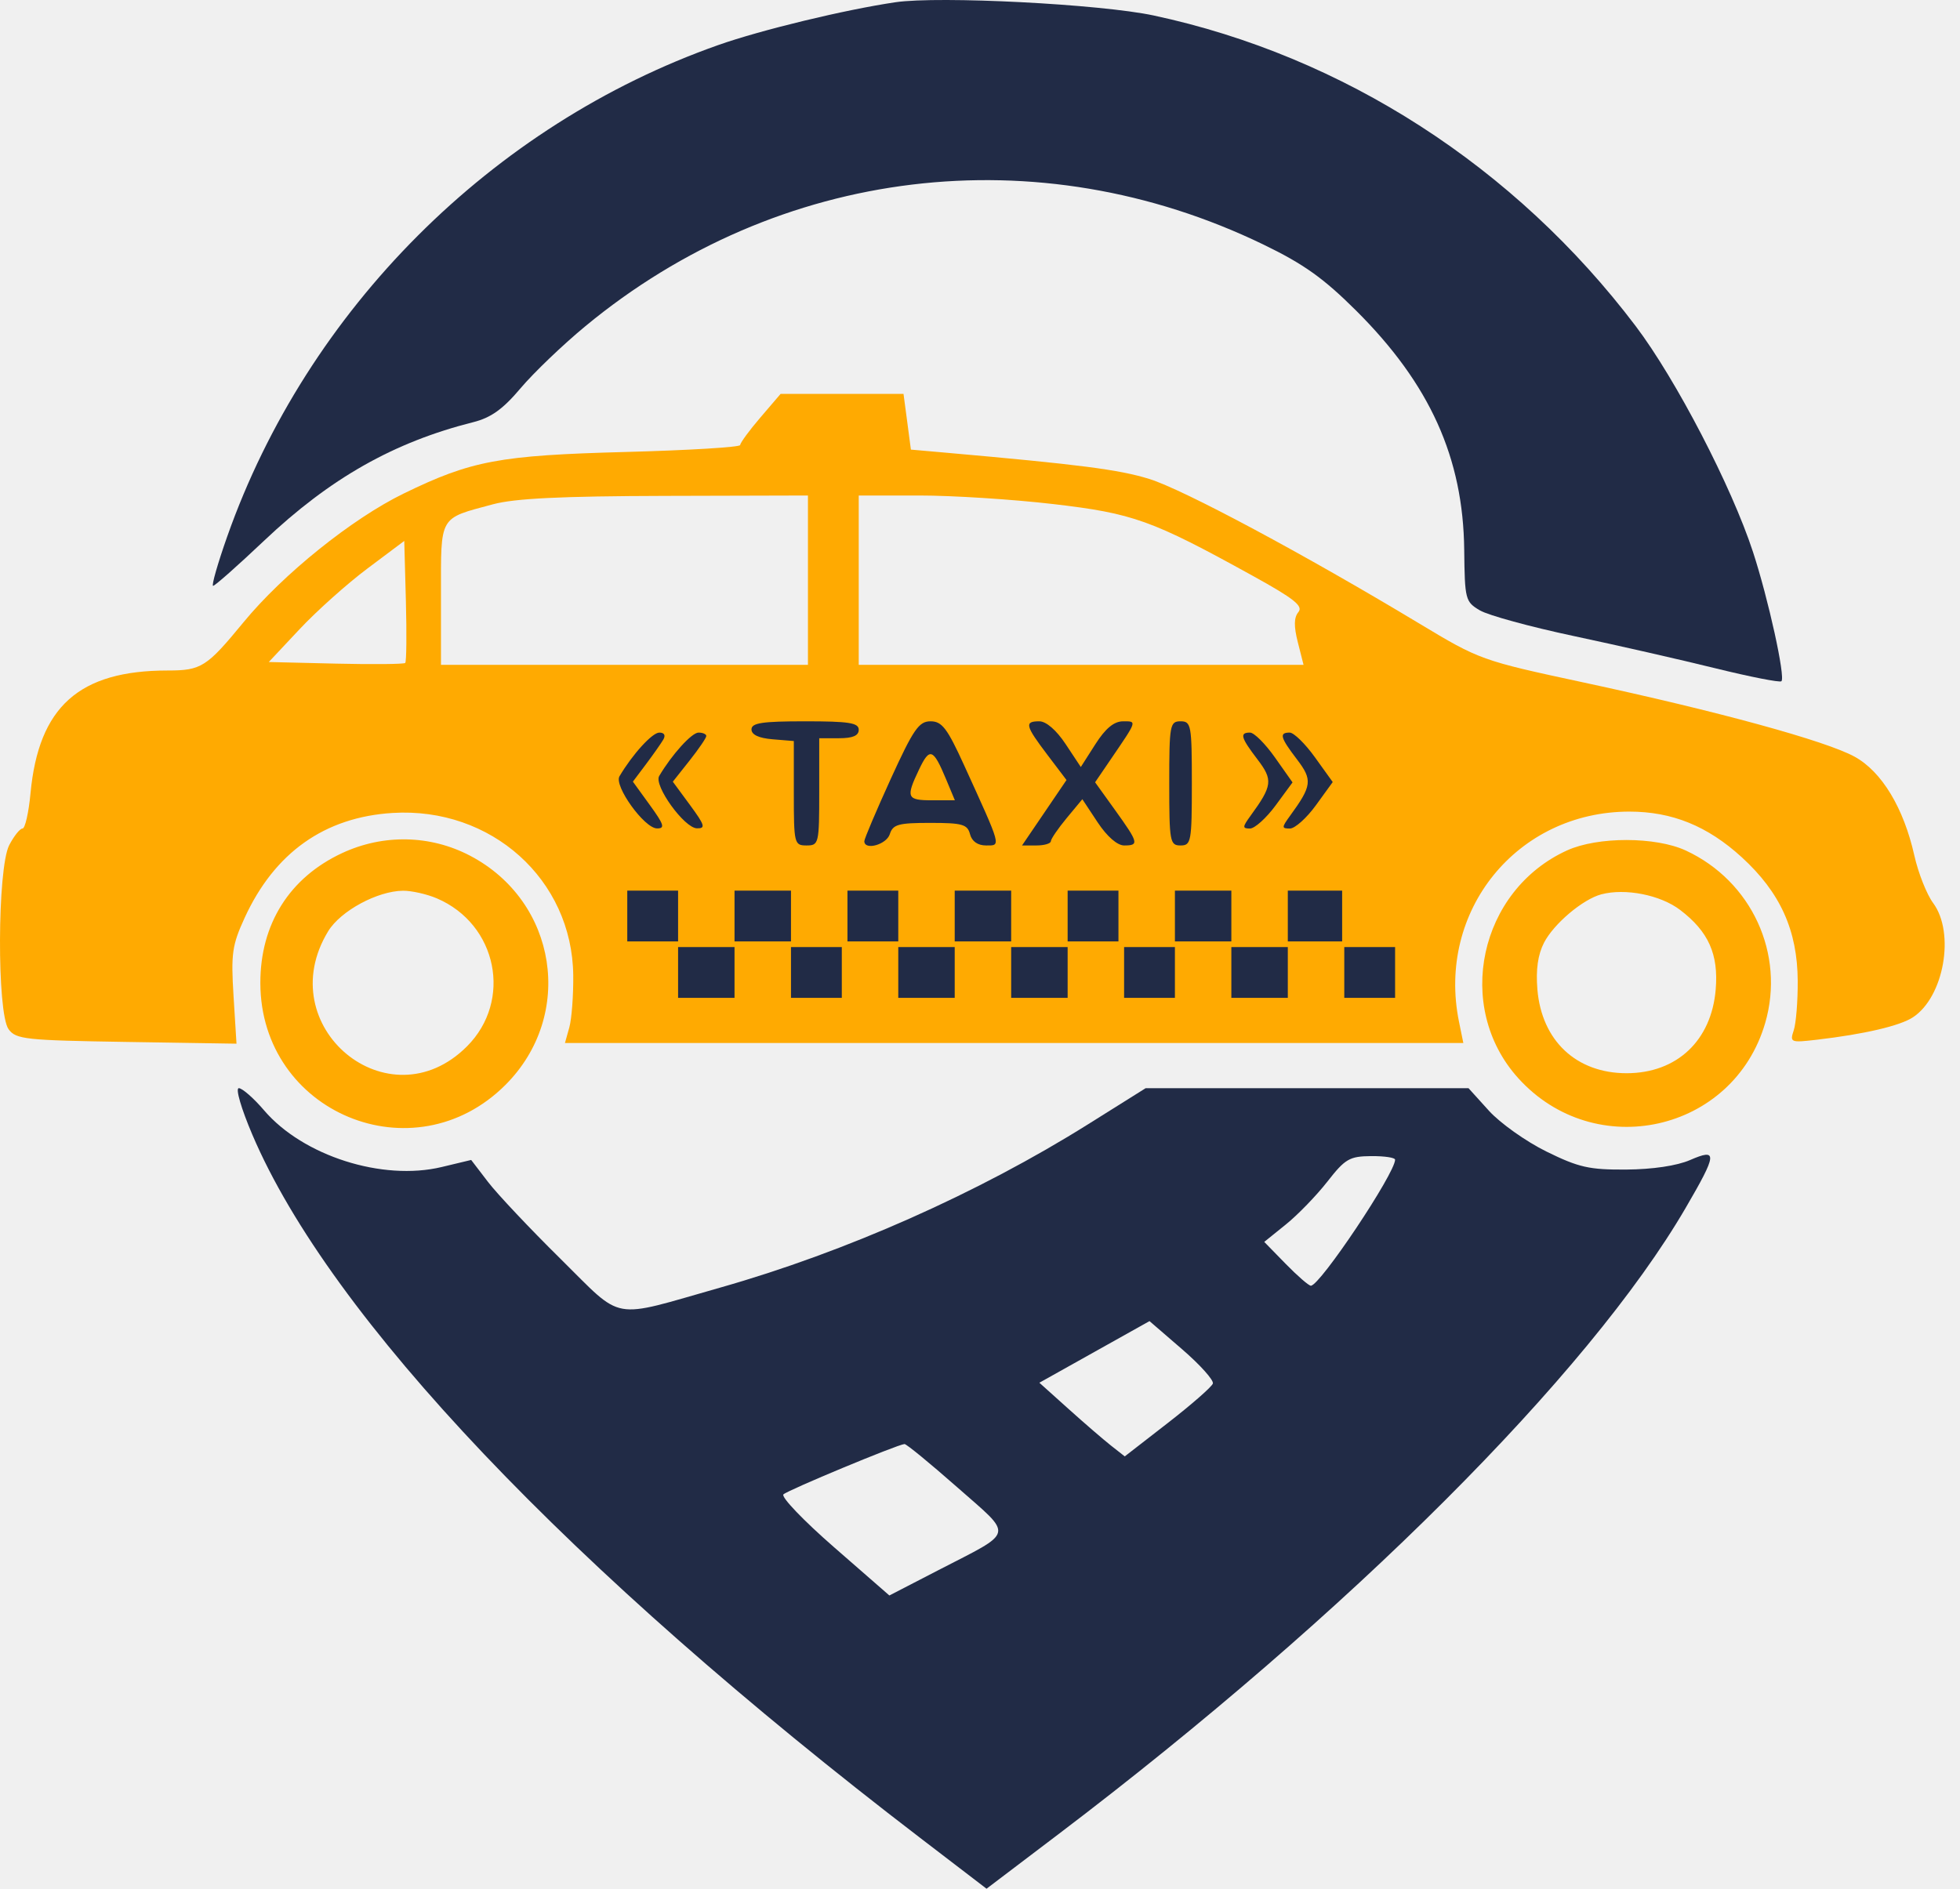
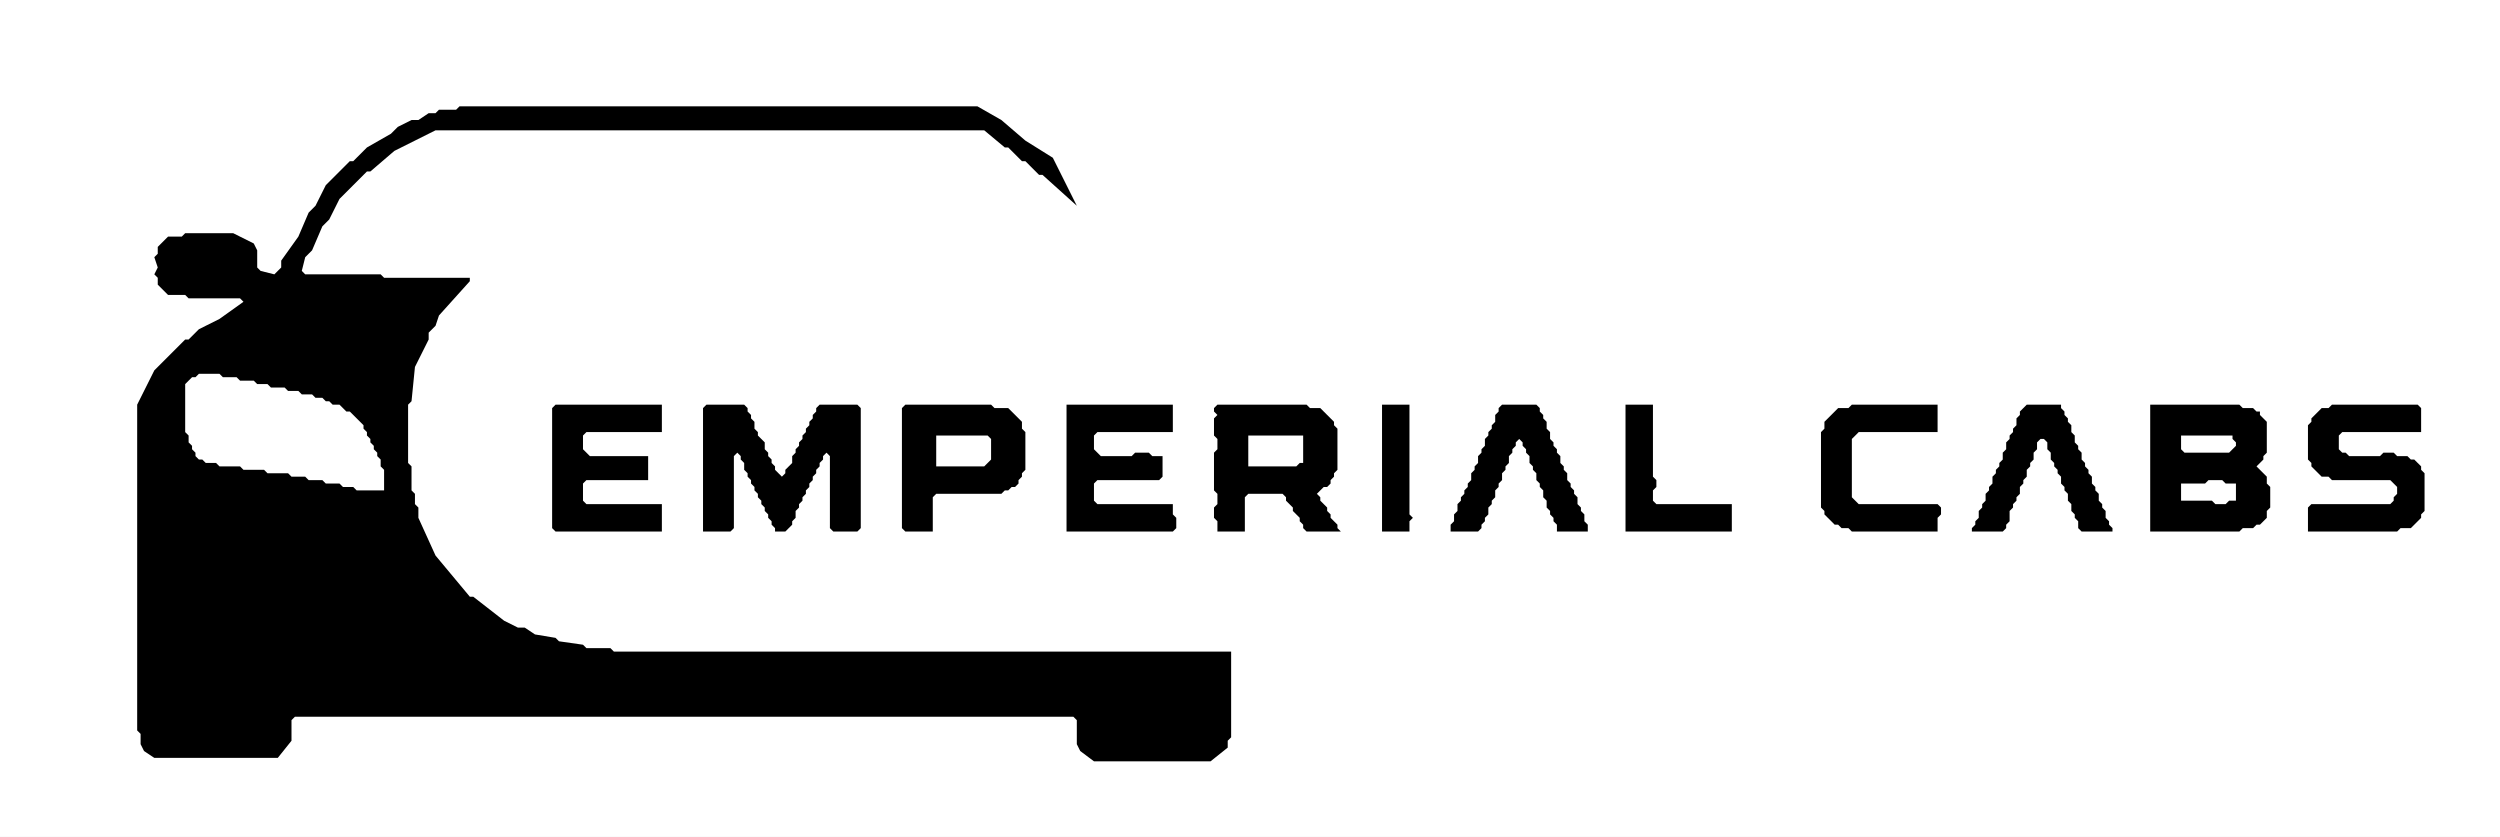
- <svg xmlns="http://www.w3.org/2000/svg" width="83" height="80" viewBox="0 0 83 80" fill="none">
-   <path fill-rule="evenodd" clip-rule="evenodd" d="M37.919 0.095C35.783 0.41 32.227 1.269 30.417 1.908C20.827 5.291 13.014 13.113 9.623 22.722C9.217 23.872 8.948 24.814 9.025 24.814C9.102 24.814 10.073 23.954 11.182 22.904C13.978 20.258 16.67 18.731 20.04 17.882C20.795 17.691 21.298 17.33 22.046 16.443C22.596 15.792 23.827 14.611 24.783 13.821C32.957 7.06 43.941 5.732 53.489 10.352C55.206 11.182 56.047 11.782 57.434 13.163C60.552 16.269 61.963 19.394 62.005 23.292C62.028 25.395 62.053 25.491 62.669 25.854C63.02 26.062 64.804 26.55 66.632 26.938C68.46 27.326 71.163 27.942 72.64 28.306C74.117 28.67 75.375 28.917 75.438 28.855C75.613 28.68 74.886 25.375 74.234 23.379C73.328 20.607 70.968 16.062 69.269 13.816C64.16 7.063 56.886 2.374 48.855 0.656C46.596 0.173 39.771 -0.177 37.919 0.095ZM10.687 48.064C13.986 55.803 24.124 66.479 38.975 77.854L41.777 80L44.869 77.654C57.118 68.357 67.278 58.207 71.379 51.169C72.723 48.863 72.745 48.624 71.569 49.136C71.015 49.377 69.984 49.531 68.868 49.539C67.301 49.55 66.857 49.45 65.487 48.776C64.62 48.349 63.523 47.57 63.049 47.045L62.187 46.092H55.35H48.515L46.086 47.615C41.433 50.533 35.816 53.028 30.508 54.536C25.788 55.876 26.447 55.995 23.733 53.317C22.437 52.039 21.057 50.574 20.665 50.062L19.953 49.132L18.705 49.431C16.196 50.033 12.835 48.961 11.184 47.032C10.742 46.514 10.259 46.092 10.113 46.092C9.963 46.092 10.214 46.955 10.687 48.064ZM59.078 49.12C59.078 49.699 55.898 54.459 55.511 54.459C55.422 54.459 54.941 54.041 54.443 53.531L53.537 52.603L54.454 51.863C54.959 51.456 55.748 50.64 56.209 50.051C56.963 49.084 57.146 48.978 58.061 48.969C58.62 48.965 59.078 49.032 59.078 49.12ZM51.361 58.603C51.314 58.744 50.455 59.495 49.453 60.273L47.63 61.688L47.047 61.23C46.726 60.977 45.912 60.275 45.239 59.669L44.014 58.568L46.346 57.263L48.678 55.958L50.062 57.153C50.823 57.81 51.407 58.463 51.361 58.603ZM40.534 62.994C42.94 65.115 43.008 64.817 39.72 66.516L37.662 67.579L35.319 65.535C34.029 64.411 33.065 63.404 33.176 63.297C33.364 63.115 37.988 61.192 38.302 61.165C38.381 61.159 39.385 61.982 40.534 62.994Z" fill="#212B46" />
-   <rect x="24.666" y="30" width="36" height="13.333" fill="#212B46" />
-   <path fill-rule="evenodd" clip-rule="evenodd" d="M32.2 17.684C31.729 18.234 31.345 18.758 31.345 18.85C31.345 18.941 29.166 19.073 26.503 19.144C21.147 19.286 19.961 19.508 17.092 20.906C14.908 21.97 11.979 24.325 10.306 26.364C8.754 28.253 8.523 28.4 7.106 28.4C3.35 28.4 1.637 29.932 1.292 33.6C1.215 34.422 1.062 35.094 0.953 35.094C0.844 35.094 0.591 35.411 0.39 35.799C-0.115 36.777 -0.136 42.91 0.364 43.595C0.676 44.023 1.074 44.065 5.359 44.133L10.015 44.207L9.89 42.192C9.778 40.398 9.829 40.034 10.358 38.88C11.623 36.117 13.745 34.612 16.625 34.434C20.805 34.176 24.231 37.254 24.275 41.31C24.284 42.165 24.209 43.16 24.108 43.521L23.924 44.179H42.946H61.968L61.785 43.282C60.827 38.587 64.238 34.377 69 34.377C70.809 34.377 72.31 34.987 73.758 36.31C75.39 37.802 76.116 39.407 76.128 41.549C76.133 42.404 76.057 43.344 75.96 43.639C75.789 44.154 75.824 44.169 76.933 44.04C78.941 43.806 80.452 43.453 81.005 43.091C82.32 42.23 82.8 39.518 81.863 38.25C81.59 37.881 81.232 36.976 81.067 36.239C80.615 34.22 79.689 32.685 78.539 32.052C77.322 31.381 72.745 30.128 67.04 28.903C62.741 27.98 62.661 27.951 60.107 26.413C55.222 23.471 50.11 20.733 48.663 20.285C47.386 19.89 45.729 19.676 40.04 19.173L38.574 19.044L38.418 17.864L38.261 16.685H35.658H33.055L32.2 17.684ZM34.214 24.575V28.161H26.444H18.674V25.181C18.674 21.803 18.571 21.98 20.872 21.361C21.804 21.11 23.742 21.016 28.177 21.004L34.214 20.988V24.575ZM44.613 21.352C47.993 21.747 48.771 22.027 53.039 24.384C54.802 25.357 55.196 25.67 54.983 25.926C54.793 26.155 54.786 26.524 54.959 27.204L55.201 28.161H45.783H36.365V24.575V20.988H38.937C40.351 20.988 42.905 21.152 44.613 21.352ZM17.16 28.08C17.107 28.133 15.785 28.146 14.223 28.109L11.382 28.041L12.694 26.643C13.416 25.873 14.707 24.719 15.563 24.078L17.119 22.912L17.188 25.448C17.225 26.843 17.213 28.028 17.16 28.08ZM36.365 30.91C36.365 31.161 36.113 31.269 35.528 31.269H34.692V33.54C34.692 35.736 34.674 35.811 34.154 35.811C33.635 35.811 33.616 35.734 33.616 33.6V31.388L32.719 31.314C32.133 31.266 31.823 31.121 31.823 30.896C31.823 30.62 32.277 30.552 34.094 30.552C35.953 30.552 36.365 30.616 36.365 30.91ZM40.823 32.404C42.429 35.927 42.397 35.811 41.76 35.811C41.404 35.811 41.157 35.639 41.077 35.333C40.969 34.916 40.751 34.855 39.392 34.855C38.042 34.855 37.811 34.919 37.68 35.333C37.539 35.776 36.608 36.034 36.601 35.632C36.6 35.533 37.102 34.35 37.716 33.002C38.681 30.888 38.913 30.552 39.406 30.552C39.888 30.552 40.112 30.845 40.823 32.404ZM45.128 31.52L45.769 32.488L46.386 31.522C46.813 30.853 47.174 30.554 47.554 30.553C48.152 30.551 48.167 30.505 47.048 32.146L46.374 33.135L47.227 34.322C48.215 35.698 48.244 35.811 47.605 35.811C47.314 35.811 46.879 35.432 46.482 34.832L45.834 33.852L45.17 34.652C44.805 35.093 44.504 35.533 44.5 35.632C44.497 35.731 44.221 35.811 43.887 35.811H43.28L44.222 34.425L45.163 33.039L44.356 31.974C43.415 30.732 43.371 30.552 44.012 30.552C44.302 30.552 44.736 30.928 45.128 31.52ZM50.471 33.181C50.471 35.652 50.442 35.811 49.992 35.811C49.543 35.811 49.514 35.652 49.514 33.181C49.514 30.711 49.543 30.552 49.992 30.552C50.442 30.552 50.471 30.711 50.471 33.181ZM28.088 31.328C27.991 31.493 27.662 31.961 27.357 32.368L26.801 33.108L27.52 34.101C28.122 34.932 28.171 35.093 27.82 35.089C27.285 35.082 25.994 33.288 26.232 32.883C26.785 31.948 27.621 31.03 27.921 31.03C28.131 31.03 28.196 31.146 28.088 31.328ZM29.91 31.174C29.91 31.254 29.591 31.722 29.201 32.215L28.492 33.11L29.222 34.102C29.849 34.955 29.89 35.093 29.512 35.085C28.979 35.074 27.678 33.271 27.914 32.87C28.448 31.964 29.294 31.03 29.58 31.03C29.761 31.03 29.91 31.095 29.91 31.174ZM53.991 32.085L54.735 33.14L54.017 34.117C53.621 34.654 53.133 35.094 52.931 35.094C52.608 35.094 52.611 35.029 52.955 34.556C53.885 33.279 53.915 33.037 53.249 32.164C52.543 31.239 52.485 31.03 52.935 31.03C53.107 31.03 53.582 31.504 53.991 32.085ZM55.684 32.077L56.437 33.125L55.724 34.109C55.331 34.651 54.836 35.094 54.624 35.094C54.27 35.094 54.27 35.049 54.629 34.556C55.559 33.279 55.588 33.037 54.922 32.164C54.215 31.237 54.158 31.03 54.614 31.03C54.789 31.03 55.271 31.501 55.684 32.077ZM38.921 32.589C38.35 33.786 38.398 33.898 39.476 33.898H40.436L40.062 33.002C39.518 31.7 39.37 31.647 38.921 32.589ZM14.488 36.134C12.259 37.172 11.021 39.139 11.025 41.638C11.034 47.135 17.524 49.833 21.404 45.953C24.354 43.003 23.606 38.177 19.897 36.24C18.217 35.362 16.229 35.323 14.488 36.134ZM66.364 36.019C62.637 37.712 61.573 42.65 64.287 45.661C67.536 49.265 73.406 47.957 74.751 43.329C75.6 40.409 74.178 37.32 71.39 36.026C70.115 35.435 67.658 35.431 66.364 36.019ZM18.502 38.053C21.058 39.147 21.714 42.382 19.773 44.323C16.455 47.641 11.439 43.474 13.898 39.443C14.422 38.583 15.985 37.738 17.067 37.729C17.433 37.726 18.079 37.872 18.502 38.053ZM28.715 38.8V39.876H27.639H26.563V38.8V37.724H27.639H28.715V38.8ZM33.496 38.8V39.876H32.301H31.105V38.8V37.724H32.301H33.496V38.8ZM38.039 38.8V39.876H36.963H35.887V38.8V37.724H36.963H38.039V38.8ZM42.82 38.8V39.876H41.625H40.429V38.8V37.724H41.625H42.82V38.8ZM47.363 38.8V39.876H46.287H45.211V38.8V37.724H46.287H47.363V38.8ZM52.144 38.8V39.876H50.949H49.754V38.8V37.724H50.949H52.144V38.8ZM56.836 38.8V39.876H55.686H54.535V38.8V37.724H55.686H56.836V38.8ZM71.15 38.543C72.35 39.459 72.779 40.417 72.655 41.909C72.475 44.079 71.008 45.458 68.88 45.458C66.751 45.458 65.284 44.079 65.104 41.909C65.034 41.066 65.125 40.433 65.386 39.927C65.799 39.128 67.025 38.092 67.804 37.883C68.82 37.611 70.313 37.905 71.15 38.543ZM31.105 41.19V42.266H29.91H28.715V41.19V40.114H29.91H31.105V41.19ZM35.648 41.19V42.266H34.572H33.496V41.19V40.114H34.572H35.648V41.19ZM40.429 41.19V42.266H39.234H38.039V41.19V40.114H39.234H40.429V41.19ZM45.211 41.19V42.266H44.016H42.82V41.19V40.114H44.016H45.211V41.19ZM49.754 41.19V42.266H48.678H47.602V41.19V40.114H48.678H49.754V41.19ZM54.535 41.19V42.266H53.34H52.144V41.19V40.114H53.34H54.535V41.19ZM59.078 41.19V42.266H58.002H56.926V41.19V40.114H58.002H59.078V41.19Z" fill="#FFAA01" />
+ <svg xmlns="http://www.w3.org/2000/svg" viewBox="0 0 729 244" width="729" height="244">
+   <rect width="100%" height="100%" fill="#FFFFFF" />
+   <g fill="#000000" fill-rule="evenodd" clip-rule="evenodd">
+     <path d="M 57 165 L 57 180 L 58 181 L 58 182 L 59 183 L 61 183 L 62 184 L 70 184 L 71 185 L 80 185 L 81 186 L 89 186 L 90 187 L 97 187 L 98 188 L 102 188 L 103 187 L 104 187 L 104 186 L 105 185 L 105 184 L 106 183 L 106 181 L 107 180 L 107 179 L 108 178 L 108 173 L 106 173 L 105 172 L 101 172 L 100 171 L 95 171 L 94 170 L 89 170 L 88 169 L 85 169 L 84 168 L 81 168 L 80 167 L 76 167 L 75 166 L 72 166 L 71 165 L 68 165 L 67 164 L 63 164 L 62 163 L 60 163 L 59 164 L 58 164 Z" />
+     <path d="M 677 119 L 674 122 L 674 123 L 673 124 L 673 134 L 674 135 L 674 136 L 677 139 L 679 139 L 680 140 L 697 140 L 699 142 L 699 144 L 698 145 L 698 146 L 697 147 L 674 147 L 673 148 L 673 155 L 699 155 L 700 154 L 703 154 L 706 151 L 706 150 L 707 149 L 707 138 L 706 137 L 706 136 L 704 134 L 703 134 L 702 133 L 699 133 L 698 132 L 695 132 L 694 133 L 685 133 L 684 132 L 683 132 L 682 131 L 682 127 L 683 126 L 706 126 L 706 119 L 705 118 L 680 118 L 679 119 Z" />
+     <path d="M 627 118 L 627 155 L 653 155 L 654 154 L 657 154 L 658 153 L 659 153 L 661 151 L 661 149 L 662 148 L 662 142 L 661 141 L 661 139 L 658 136 L 660 134 L 660 133 L 661 132 L 661 123 L 659 121 L 659 120 L 658 120 L 657 119 L 654 119 L 653 118 Z" />
+     <path d="M 635 141 L 636 140 L 652 140 L 653 141 L 653 146 L 652 147 L 636 147 L 635 146 Z" />
+     <path d="M 635 127 L 636 126 L 651 126 L 652 127 L 652 128 L 653 129 L 653 130 L 650 133 L 637 133 L 635 131 Z" />
+     <path d="M 591 118 L 589 120 L 589 121 L 588 122 L 588 124 L 587 125 L 587 126 L 586 127 L 586 128 L 585 129 L 585 131 L 584 132 L 584 134 L 583 135 L 583 136 L 582 137 L 582 138 L 581 139 L 581 141 L 580 142 L 580 143 L 579 144 L 579 146 L 578 147 L 578 148 L 577 149 L 577 151 L 576 152 L 576 153 L 575 154 L 575 155 L 584 155 L 585 154 L 585 153 L 586 152 L 586 149 L 587 148 L 587 147 L 588 146 L 588 145 L 589 144 L 589 142 L 590 141 L 590 140 L 591 139 L 591 137 L 592 136 L 592 135 L 593 134 L 593 132 L 594 131 L 594 129 L 595 128 L 596 128 L 597 129 L 597 131 L 598 132 L 598 134 L 599 135 L 599 136 L 600 137 L 600 138 L 601 139 L 601 141 L 602 142 L 602 143 L 603 144 L 603 146 L 604 147 L 604 149 L 605 150 L 605 151 L 606 152 L 606 154 L 607 155 L 616 155 L 616 154 L 615 153 L 615 152 L 614 151 L 614 149 L 613 148 L 613 147 L 612 146 L 612 144 L 611 143 L 611 142 L 610 141 L 610 139 L 609 138 L 609 137 L 608 136 L 608 135 L 607 134 L 607 132 L 606 131 L 606 130 L 605 129 L 605 127 L 604 126 L 604 124 L 603 123 L 603 122 L 602 121 L 602 120 L 601 119 L 601 118 Z" />
+     <path d="M 536 119 L 532 123 L 532 125 L 531 126 L 531 148 L 532 149 L 532 150 L 535 153 L 536 153 L 537 154 L 539 154 L 540 155 L 565 155 L 565 151 L 566 150 L 566 148 L 565 147 L 542 147 L 540 145 L 540 128 L 542 126 L 565 126 L 565 118 L 540 118 L 539 119 Z" />
+     <path d="M 474 118 L 474 155 L 505 155 L 505 147 L 483 147 L 482 146 L 482 143 L 483 142 L 483 140 L 482 139 L 482 118 Z" />
+     <path d="M 438 118 L 437 119 L 437 120 L 436 121 L 436 123 L 435 124 L 435 125 L 434 126 L 434 127 L 433 128 L 433 130 L 432 131 L 432 132 L 431 133 L 431 135 L 430 136 L 430 137 L 429 138 L 429 140 L 428 141 L 428 142 L 427 143 L 427 144 L 426 145 L 426 146 L 425 147 L 425 149 L 424 150 L 424 152 L 423 153 L 423 155 L 431 155 L 432 154 L 432 153 L 433 152 L 433 151 L 434 150 L 434 148 L 435 147 L 435 146 L 436 145 L 436 143 L 437 142 L 437 141 L 438 140 L 438 138 L 439 137 L 439 136 L 440 135 L 440 133 L 441 132 L 441 131 L 442 130 L 442 129 L 443 128 L 444 129 L 444 130 L 445 131 L 445 132 L 446 133 L 446 135 L 447 136 L 447 137 L 448 138 L 448 140 L 449 141 L 449 142 L 450 143 L 450 145 L 451 146 L 451 148 L 452 149 L 452 150 L 453 151 L 453 152 L 454 153 L 454 155 L 463 155 L 463 153 L 462 152 L 462 150 L 461 149 L 461 148 L 460 147 L 460 145 L 459 144 L 459 143 L 458 142 L 458 141 L 457 140 L 457 138 L 456 137 L 456 136 L 455 135 L 455 133 L 454 132 L 454 131 L 453 130 L 453 129 L 452 128 L 452 126 L 451 125 L 451 123 L 450 122 L 450 121 L 449 120 L 449 119 L 448 118 Z" />
+     <path d="M 403 118 L 403 155 L 411 155 L 411 152 L 412 151 L 411 150 L 411 118 Z" />
+     <path d="M 355 118 L 354 119 L 354 120 L 355 121 L 354 122 L 354 127 L 355 128 L 355 131 L 354 132 L 354 143 L 355 144 L 355 147 L 354 148 L 354 151 L 355 152 L 355 155 L 363 155 L 363 145 L 364 144 L 374 144 L 375 145 L 375 146 L 377 148 L 377 149 L 379 151 L 379 152 L 380 153 L 380 154 L 381 155 L 391 155 L 390 154 L 390 153 L 388 151 L 388 150 L 387 149 L 387 148 L 385 146 L 385 145 L 384 144 L 386 142 L 387 142 L 388 141 L 388 140 L 389 139 L 389 138 L 390 137 L 390 125 L 389 124 L 389 123 L 385 119 L 382 119 L 381 118 Z" />
+     <path d="M 363 127 L 364 126 L 379 126 L 381 128 L 381 135 L 380 136 L 379 136 L 378 137 L 364 137 L 363 136 Z" />
+     <path d="M 311 118 L 311 155 L 342 155 L 343 154 L 343 151 L 342 150 L 342 147 L 320 147 L 319 146 L 319 141 L 320 140 L 338 140 L 339 139 L 339 133 L 336 133 L 335 132 L 331 132 L 330 133 L 321 133 L 319 131 L 319 127 L 320 126 L 342 126 L 342 118 Z" />
+     <path d="M 263 119 L 263 154 L 264 155 L 272 155 L 272 145 L 273 144 L 292 144 L 293 143 L 294 143 L 295 142 L 296 142 L 297 141 L 297 140 L 298 139 L 298 138 L 299 137 L 299 126 L 298 125 L 298 123 L 294 119 L 290 119 L 289 118 L 264 118 Z" />
+     <path d="M 272 127 L 273 126 L 288 126 L 290 128 L 290 134 L 287 137 L 273 137 L 272 136 Z" />
+     <path d="M 205 119 L 205 155 L 213 155 L 214 154 L 214 133 L 215 132 L 216 133 L 216 134 L 217 135 L 217 137 L 218 138 L 218 139 L 219 140 L 219 141 L 220 142 L 220 143 L 221 144 L 221 145 L 222 146 L 222 147 L 223 148 L 223 149 L 224 150 L 224 151 L 225 152 L 225 153 L 226 154 L 226 155 L 229 155 L 231 153 L 231 152 L 232 151 L 232 149 L 233 148 L 233 147 L 234 146 L 234 145 L 235 144 L 235 143 L 236 142 L 236 141 L 237 140 L 237 139 L 238 138 L 238 137 L 239 136 L 239 135 L 240 134 L 240 133 L 241 132 L 242 133 L 242 154 L 243 155 L 250 155 L 251 154 L 251 119 L 250 118 L 239 118 L 238 119 L 238 120 L 237 121 L 237 122 L 236 123 L 236 124 L 235 125 L 235 126 L 234 127 L 234 128 L 233 129 L 233 130 L 232 131 L 232 132 L 231 133 L 231 135 L 229 137 L 229 138 L 228 139 L 226 137 L 226 136 L 225 135 L 225 134 L 224 133 L 224 132 L 223 131 L 223 129 L 221 127 L 221 126 L 220 125 L 220 123 L 219 122 L 219 121 L 218 120 L 218 119 L 217 118 L 206 118 Z" />
+     <path d="M 162 118 L 161 119 L 161 154 L 162 155 L 193 155 L 193 147 L 171 147 L 170 146 L 170 141 L 171 140 L 189 140 L 189 133 L 172 133 L 170 131 L 170 127 L 171 126 L 193 126 L 193 118 Z" />
+     <path d="M 46 72 L 46 74 L 45 75 L 46 78 L 45 80 L 46 81 L 46 83 L 49 86 L 54 86 L 55 87 L 70 87 L 71 88 L 64 93 L 58 96 L 55 99 L 54 99 L 45 108 L 40 118 L 40 213 L 41 214 L 41 217 L 42 219 L 45 221 L 81 221 L 85 216 L 85 210 L 86 209 L 313 209 L 314 210 L 314 217 L 315 219 L 319 222 L 353 222 L 358 218 L 358 216 L 359 215 L 359 190 L 179 190 L 178 189 L 171 189 L 170 188 L 163 187 L 162 186 L 156 185 L 153 183 L 151 183 L 147 181 L 138 174 L 137 174 L 127 162 L 122 151 L 122 148 L 121 147 L 121 144 L 120 143 L 120 136 L 119 135 L 119 118 L 120 117 L 121 107 L 125 99 L 125 97 L 127 95 L 128 92 L 137 82 L 137 81 L 112 81 L 111 80 L 89 80 L 88 79 L 89 75 L 91 73 L 94 66 L 96 64 L 99 58 L 107 50 L 108 50 L 115 44 L 127 38 L 287 38 L 293 43 L 294 43 L 298 47 L 299 47 L 303 51 L 304 51 L 314 60 L 307 46 L 299 41 L 292 35 L 285 31 L 134 31 L 133 32 L 128 32 L 127 33 L 125 33 L 122 35 L 120 35 L 116 37 L 114 39 L 107 43 L 103 47 L 102 47 L 95 54 L 92 60 L 90 62 L 87 69 L 82 76 L 82 78 L 80 80 L 76 79 L 75 78 L 75 73 L 74 71 L 68 68 L 54 68 L 53 69 L 49 69 Z" />
+     <path d="M 116 190 L 118 188 L 119 189 L 120 189 L 121 190 L 124 190 L 125 191 L 132 191 L 133 192 L 141 192 L 142 193 L 151 193 L 152 194 L 170 194 L 171 195 L 250 195 L 251 196 L 250 197 L 240 197 L 239 198 L 156 198 L 155 197 L 140 197 L 139 196 L 132 196 L 131 195 L 126 195 L 125 194 L 122 194 L 121 193 L 119 193 L 118 192 L 117 192 L 116 191 Z" />
+     <path d="M 54 162 L 57 159 L 63 159 L 64 160 L 67 160 L 68 161 L 71 161 L 72 162 L 75 162 L 76 163 L 79 163 L 80 164 L 83 164 L 84 165 L 88 165 L 89 166 L 94 166 L 95 167 L 98 167 L 99 168 L 102 168 L 103 169 L 106 169 L 107 170 L 109 170 L 112 173 L 112 176 L 111 177 L 111 179 L 110 180 L 110 182 L 109 183 L 109 184 L 108 185 L 108 188 L 107 189 L 107 190 L 106 191 L 105 191 L 104 192 L 101 192 L 100 191 L 92 191 L 91 190 L 78 190 L 77 189 L 70 189 L 69 188 L 62 188 L 61 187 L 57 187 L 53 183 L 53 164 L 54 163 Z" />
+     <path d="M 53 112 L 56 109 L 57 109 L 58 108 L 64 108 L 65 109 L 69 109 L 70 110 L 74 110 L 75 111 L 78 111 L 79 112 L 82 112 L 83 113 L 86 113 L 87 114 L 91 114 L 92 115 L 94 115 L 95 116 L 96 116 L 97 117 L 98 117 L 99 118 L 100 118 L 101 119 L 102 119 L 106 123 L 106 124 L 108 126 L 108 127 L 109 128 L 109 129 L 110 130 L 110 131 L 111 132 L 111 133 L 112 134 L 112 136 L 113 137 L 113 143 L 112 144 L 104 144 L 103 143 L 100 143 L 99 142 L 95 142 L 94 141 L 90 141 L 89 140 L 85 140 L 84 139 L 78 139 L 77 138 L 71 138 L 70 137 L 64 137 L 63 136 L 60 136 L 58 134 L 57 134 L 56 133 L 56 132 L 55 131 L 55 130 L 54 129 L 54 126 L 53 125 Z" />
+   </g>
+   <g fill="#000000" fill-rule="evenodd" clip-rule="evenodd">
+     <path d="M 117 190 L 117 191 L 118 191 L 119 192 L 121 192 L 122 193 L 125 193 L 126 194 L 131 194 L 132 195 L 138 195 L 139 196 L 152 196 L 153 197 L 186 197 L 187 198 L 207 198 L 208 197 L 242 197 L 243 196 L 249 196 L 174 196 L 173 195 L 153 195 L 152 194 L 143 194 L 142 193 L 134 193 L 133 192 L 126 192 L 125 191 L 122 191 L 121 190 L 119 190 L 118 189 Z" />
+     <path d="M 55 162 L 55 163 L 54 164 L 54 183 L 57 186 L 61 186 L 62 187 L 69 187 L 70 188 L 77 188 L 78 189 L 87 189 L 88 190 L 99 190 L 100 191 L 104 191 L 105 190 L 106 190 L 106 189 L 107 188 L 107 186 L 108 185 L 108 183 L 109 182 L 109 180 L 110 179 L 110 178 L 111 177 L 111 173 L 109 171 L 107 171 L 106 170 L 103 170 L 102 169 L 99 169 L 98 168 L 95 168 L 94 167 L 90 167 L 89 166 L 85 166 L 84 165 L 80 165 L 79 164 L 76 164 L 75 163 L 72 163 L 71 162 L 68 162 L 67 161 L 65 161 L 64 160 L 57 160 Z" />
+     <path d="M 56 166 L 57 165 L 57 164 L 58 163 L 67 163 L 68 164 L 71 164 L 72 165 L 75 165 L 76 166 L 79 166 L 80 167 L 84 167 L 85 168 L 88 168 L 89 169 L 93 169 L 94 170 L 100 170 L 101 171 L 105 171 L 106 172 L 107 172 L 109 174 L 109 177 L 108 178 L 108 180 L 107 181 L 107 182 L 106 183 L 106 185 L 105 186 L 105 187 L 104 188 L 103 188 L 102 189 L 99 189 L 98 188 L 90 188 L 89 187 L 82 187 L 81 186 L 73 186 L 72 185 L 63 185 L 62 184 L 59 184 L 57 182 L 57 181 L 56 180 Z" />
+   </g>
+   <g fill="#FFFFFF" fill-rule="evenodd" clip-rule="evenodd">
+     <path d="M 652 141 L 649 141 L 648 140 L 644 140 L 643 141 L 636 141 L 636 146 L 645 146 L 646 147 L 649 147 L 650 146 L 652 146 Z" />
+     <path d="M 636 127 L 636 131 L 637 132 L 650 132 L 652 130 L 652 129 L 651 128 L 651 127 Z" />
+     <path d="M 364 127 L 364 136 L 378 136 L 379 135 L 380 135 L 380 127 Z" />
+     <path d="M 273 127 L 273 136 L 287 136 L 289 134 L 289 128 L 288 127 Z" />
+     <path d="M 54 112 L 54 126 L 55 127 L 55 129 L 56 130 L 56 131 L 57 132 L 57 133 L 58 134 L 59 134 L 60 135 L 63 135 L 64 136 L 70 136 L 71 137 L 77 137 L 78 138 L 84 138 L 85 139 L 89 139 L 90 140 L 94 140 L 95 141 L 99 141 L 100 142 L 103 142 L 104 143 L 112 143 L 112 137 L 111 136 L 111 134 L 110 133 L 110 132 L 109 131 L 109 130 L 108 129 L 108 128 L 107 127 L 107 126 L 106 125 L 106 124 L 102 120 L 101 120 L 99 118 L 97 118 L 96 117 L 95 117 L 94 116 L 92 116 L 91 115 L 88 115 L 87 114 L 84 114 L 83 113 L 79 113 L 78 112 L 75 112 L 74 111 L 70 111 L 69 110 L 65 110 L 64 109 L 58 109 L 57 110 L 56 110 Z" />
+   </g>
</svg>
